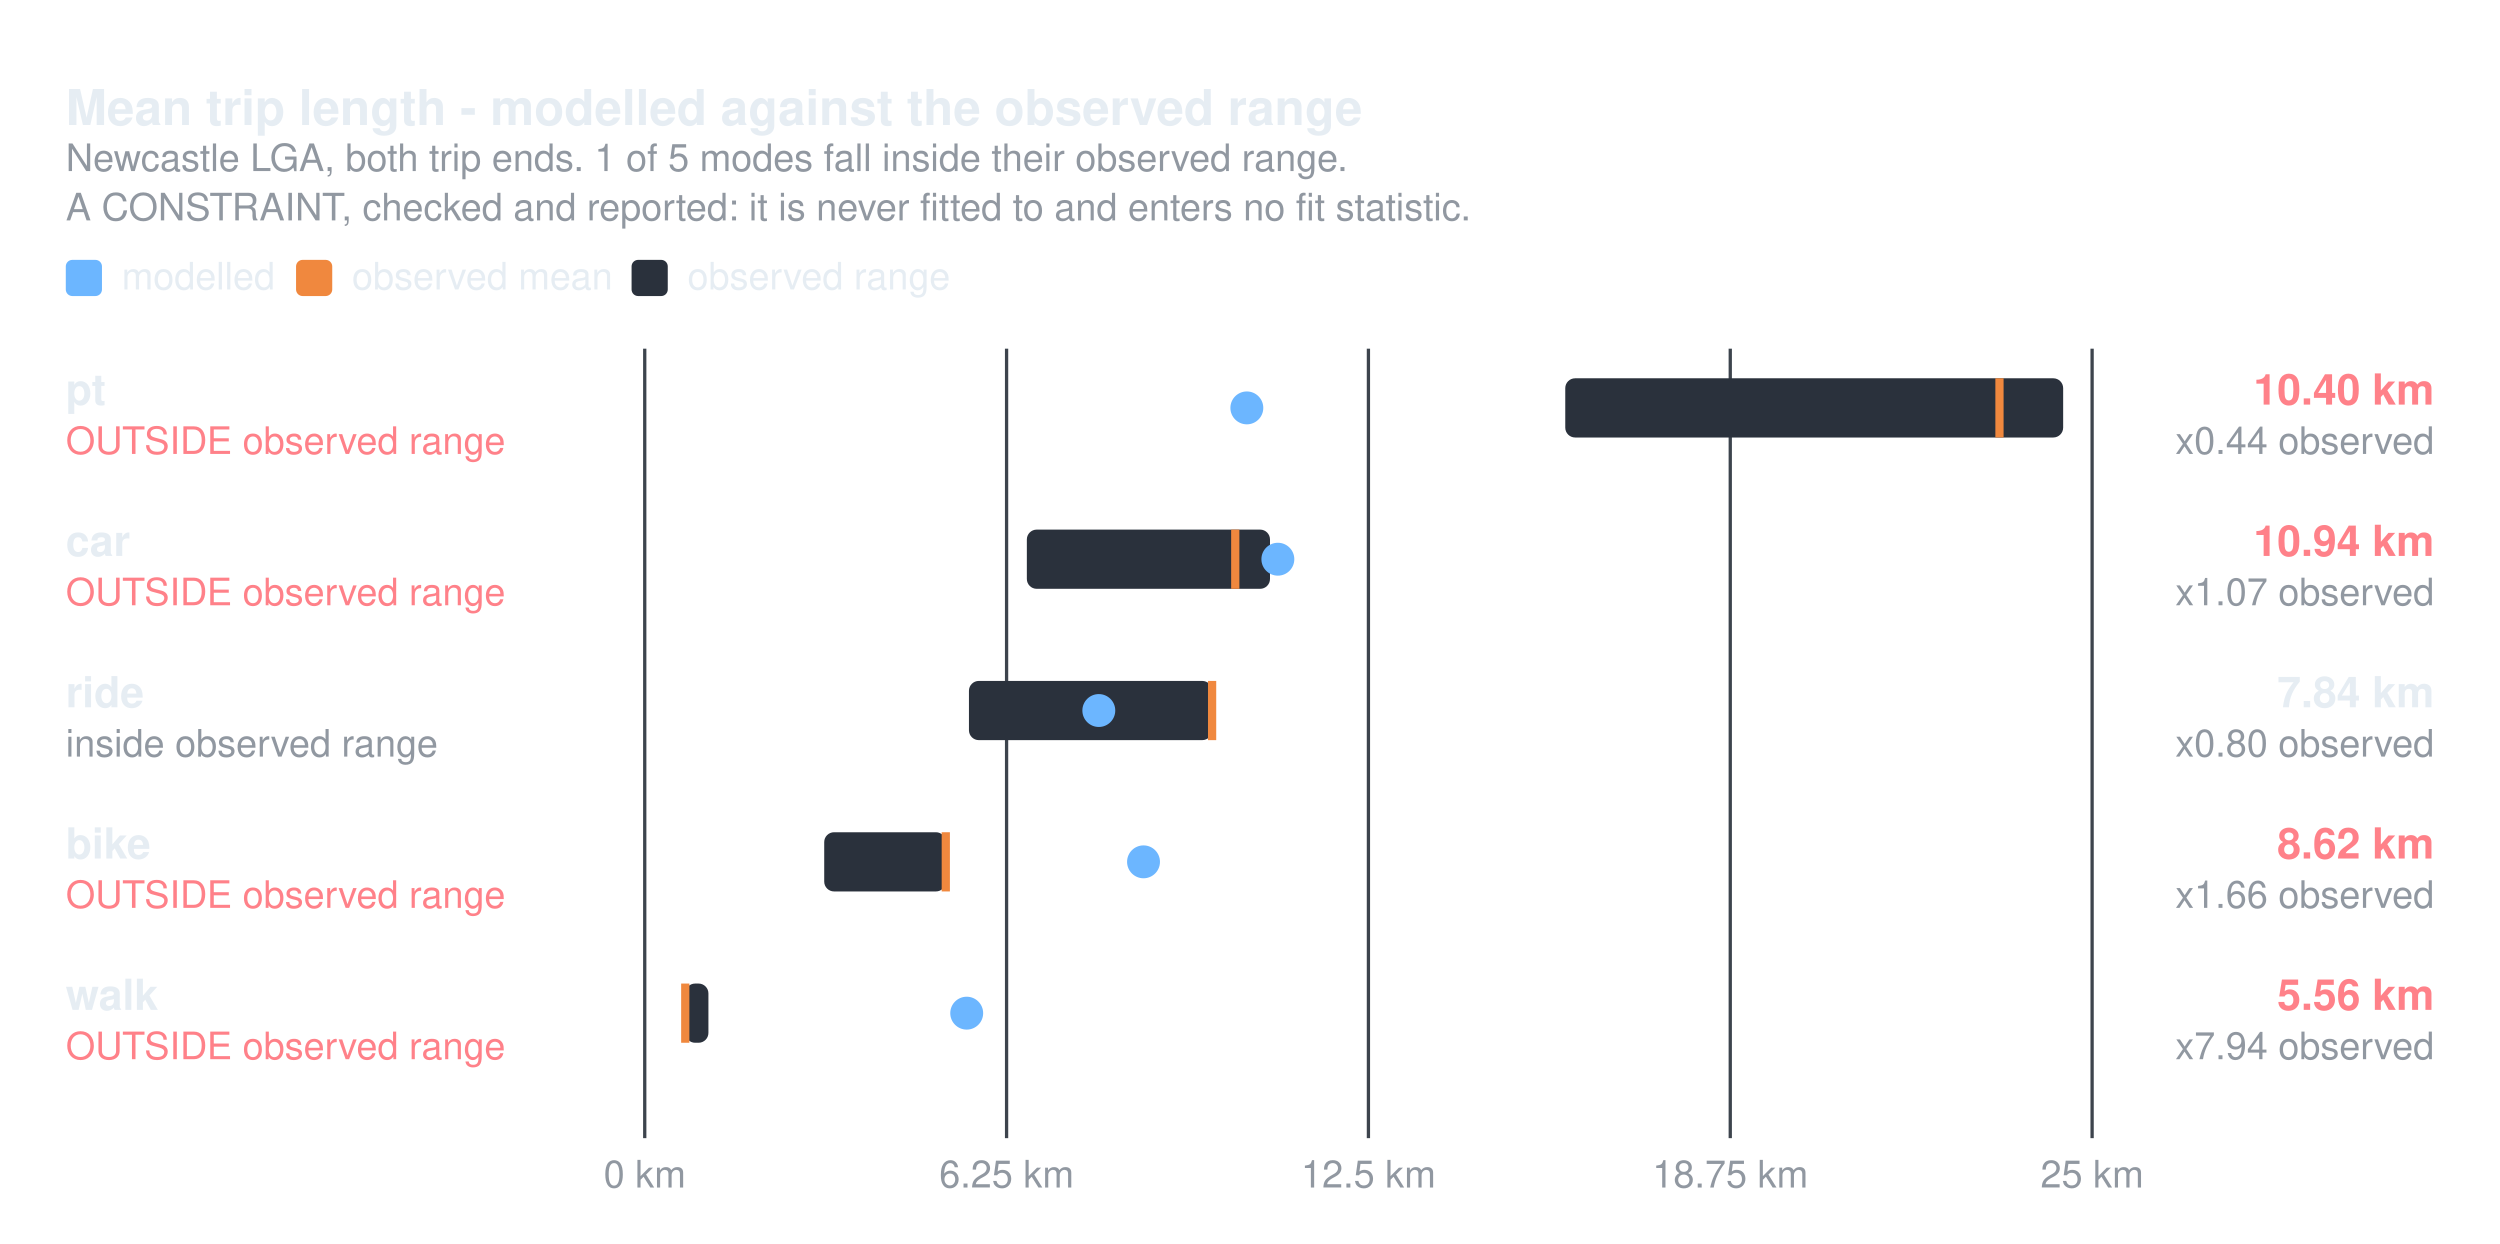
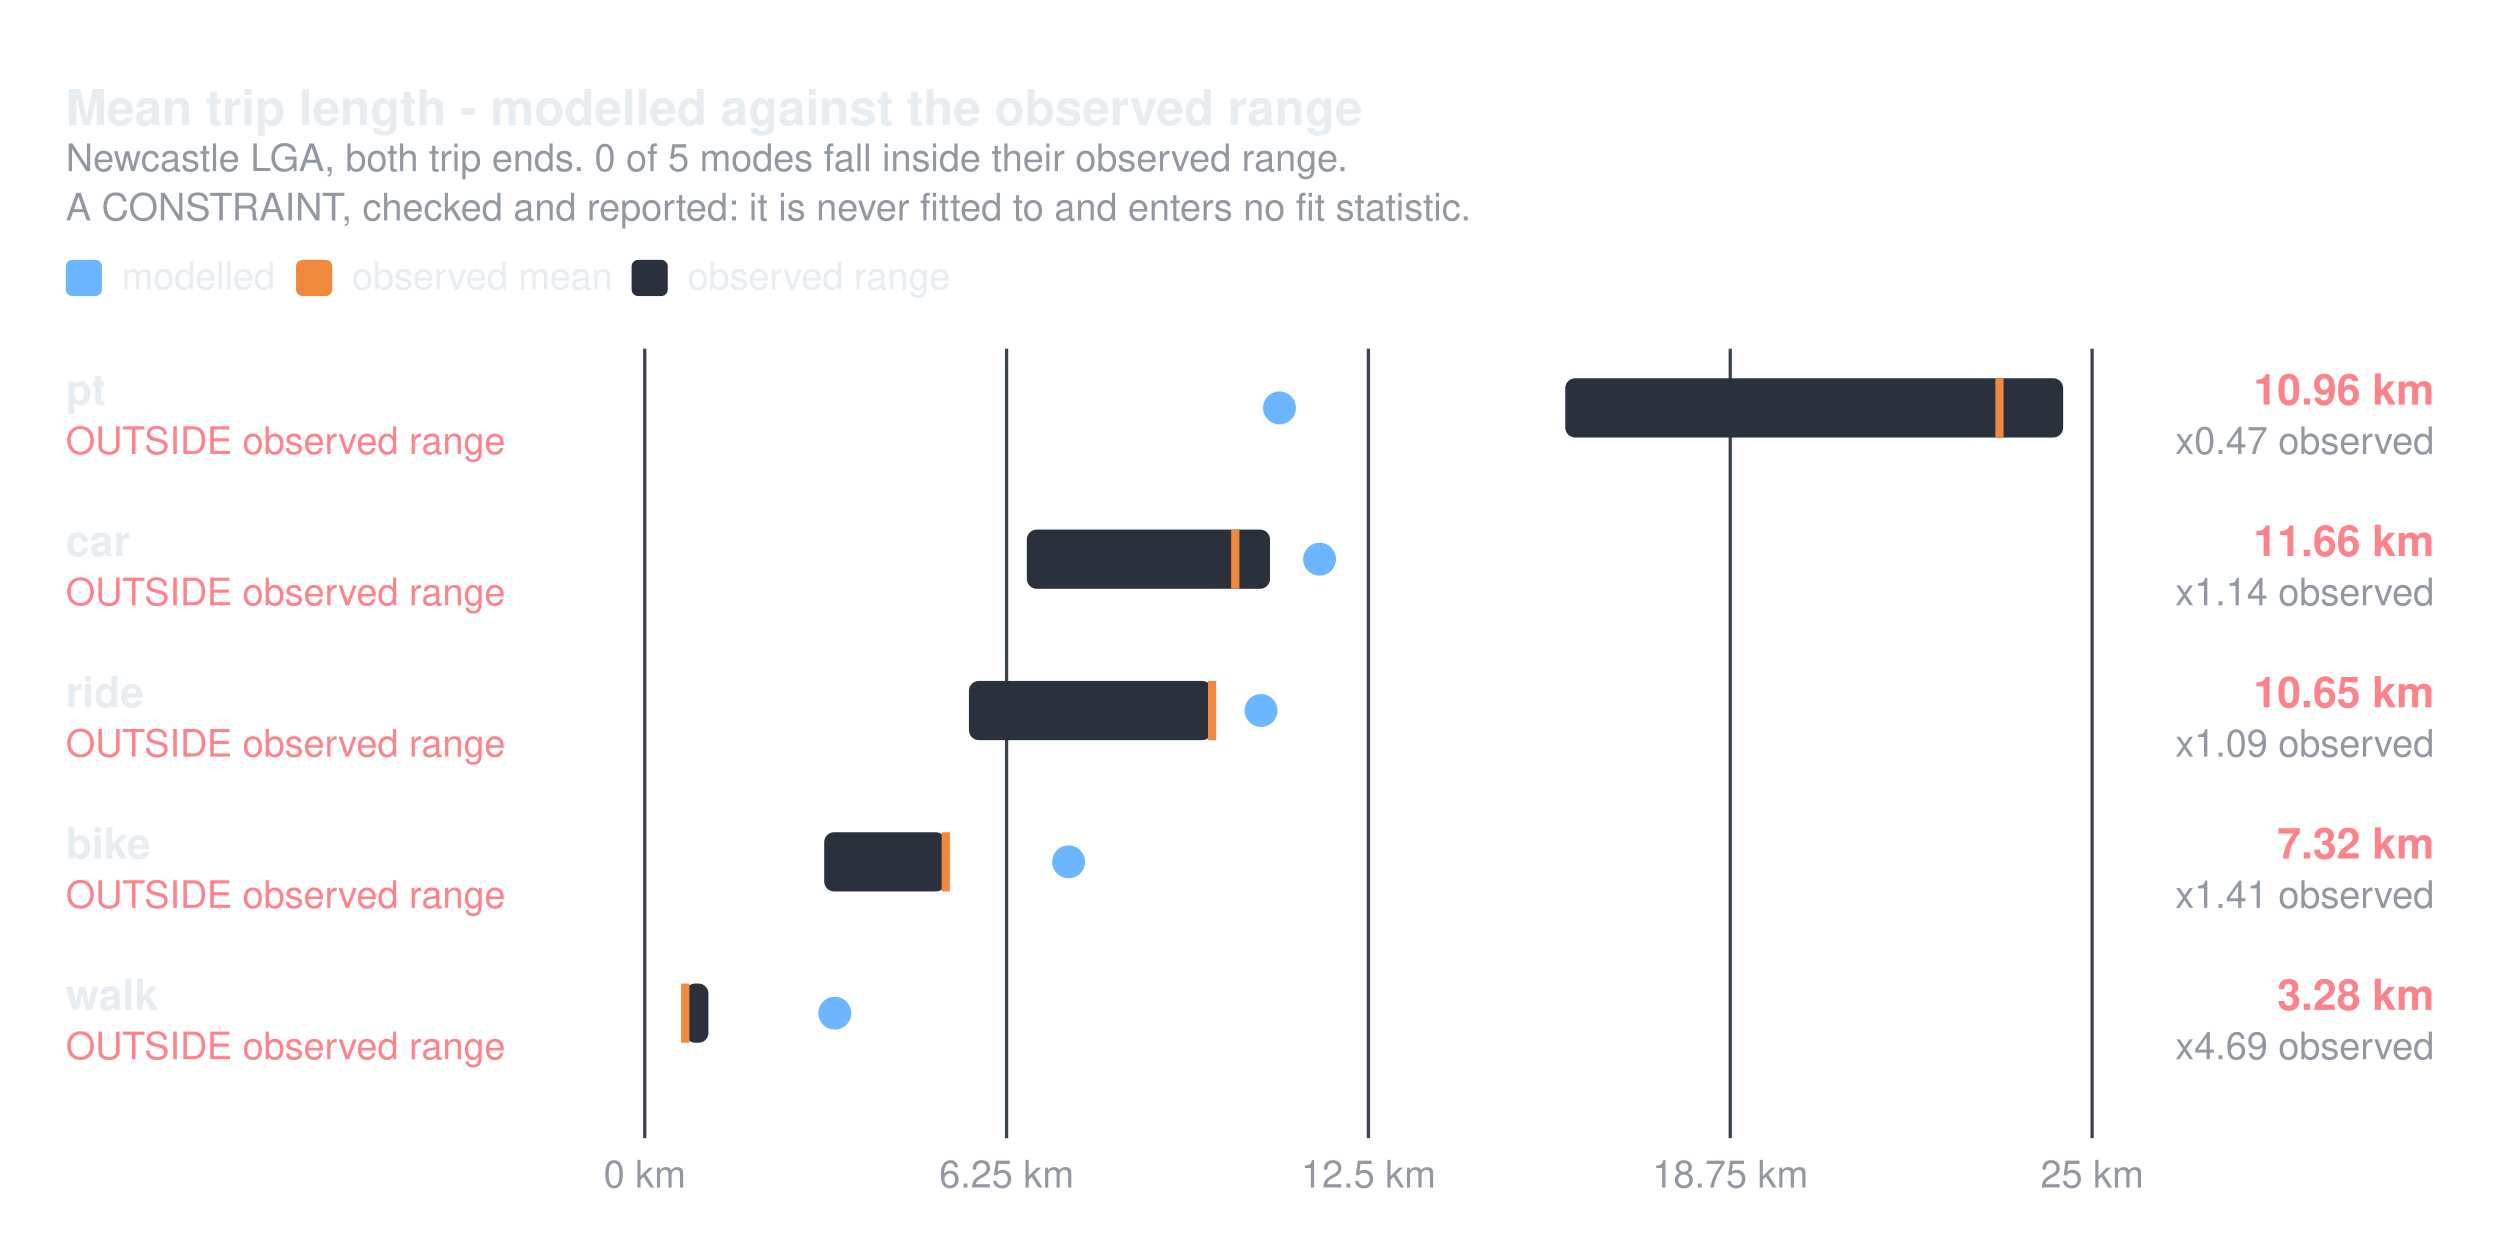
<svg xmlns="http://www.w3.org/2000/svg" width="760" height="378" viewBox="0 0 760 378" font-family="-apple-system, BlinkMacSystemFont, &quot;Segoe UI&quot;, Helvetica, Arial, sans-serif" role="img" aria-label="Trip length against the observed range">
  <text x="20" y="38" font-size="15" fill="#e6edf3" font-weight="600">Mean trip length - modelled against the observed range</text>
-   <text x="20" y="52" font-size="11.5" fill="#9198a1">Newcastle LGA, both trip ends. 1 of 5 modes fall inside their observed range.</text>
+   <text x="20" y="52" font-size="11.5" fill="#9198a1">Newcastle LGA, both trip ends. 0 of 5 modes fall inside their observed range.</text>
  <text x="20" y="67" font-size="11.5" fill="#9198a1">A CONSTRAINT, checked and reported: it is never fitted to and enters no fit statistic.</text>
  <rect x="20" y="79" width="11" height="11" fill="#6cb6ff" rx="2" />
  <text x="37" y="88" font-size="11.5" fill="#e6edf3">modelled</text>
  <rect x="90" y="79" width="11" height="11" fill="#f0883e" rx="2" />
  <text x="107" y="88" font-size="11.5" fill="#e6edf3">observed mean</text>
  <rect x="192" y="79" width="11" height="11" fill="#2a313c" rx="2" />
  <text x="209" y="88" font-size="11.5" fill="#e6edf3">observed range</text>
  <line x1="196" y1="106" x2="196" y2="346" stroke="#3d444d" stroke-width="1" />
  <text x="196" y="361" font-size="11.5" fill="#9198a1" text-anchor="middle">0 km</text>
  <line x1="306" y1="106" x2="306" y2="346" stroke="#3d444d" stroke-width="1" />
  <text x="306" y="361" font-size="11.5" fill="#9198a1" text-anchor="middle">6.25 km</text>
  <line x1="416" y1="106" x2="416" y2="346" stroke="#3d444d" stroke-width="1" />
  <text x="416" y="361" font-size="11.5" fill="#9198a1" text-anchor="middle">12.5 km</text>
  <line x1="526" y1="106" x2="526" y2="346" stroke="#3d444d" stroke-width="1" />
  <text x="526" y="361" font-size="11.5" fill="#9198a1" text-anchor="middle">18.75 km</text>
  <line x1="636" y1="106" x2="636" y2="346" stroke="#3d444d" stroke-width="1" />
  <text x="636" y="361" font-size="11.5" fill="#9198a1" text-anchor="middle">25 km</text>
  <text x="20" y="123" font-size="13" fill="#e6edf3" font-weight="600">pt</text>
  <text x="20" y="138" font-size="11.5" fill="#ff8189">OUTSIDE observed range</text>
  <rect x="475.84" y="115" width="151.36" height="18" fill="#2a313c" rx="3" />
  <line x1="607.84" y1="115" x2="607.84" y2="133" stroke="#f0883e" stroke-width="2.5" />
-   <circle cx="379.04" cy="124" r="5" fill="#6cb6ff" />
-   <text x="740" y="123" font-size="13" fill="#ff8189" text-anchor="end" font-weight="600">10.40 km</text>
-   <text x="740" y="138" font-size="11.5" fill="#9198a1" text-anchor="end">x0.44 observed</text>
+   <circle cx="388.96" cy="124" r="5" fill="#6cb6ff" />
+   <text x="740" y="123" font-size="13" fill="#ff8189" text-anchor="end" font-weight="600">10.96 km</text>
+   <text x="740" y="138" font-size="11.5" fill="#9198a1" text-anchor="end">x0.47 observed</text>
  <text x="20" y="169" font-size="13" fill="#e6edf3" font-weight="600">car</text>
  <text x="20" y="184" font-size="11.5" fill="#ff8189">OUTSIDE observed range</text>
  <rect x="312.16" y="161" width="73.92" height="18" fill="#2a313c" rx="3" />
  <line x1="375.52" y1="161" x2="375.52" y2="179" stroke="#f0883e" stroke-width="2.5" />
-   <circle cx="388.47" cy="170" r="5" fill="#6cb6ff" />
-   <text x="740" y="169" font-size="13" fill="#ff8189" text-anchor="end" font-weight="600">10.94 km</text>
-   <text x="740" y="184" font-size="11.5" fill="#9198a1" text-anchor="end">x1.07 observed</text>
+   <circle cx="401.15" cy="170" r="5" fill="#6cb6ff" />
+   <text x="740" y="169" font-size="13" fill="#ff8189" text-anchor="end" font-weight="600">11.66 km</text>
+   <text x="740" y="184" font-size="11.5" fill="#9198a1" text-anchor="end">x1.14 observed</text>
  <text x="20" y="215" font-size="13" fill="#e6edf3" font-weight="600">ride</text>
-   <text x="20" y="230" font-size="11.5" fill="#9198a1">inside observed range</text>
+   <text x="20" y="230" font-size="11.5" fill="#ff8189">OUTSIDE observed range</text>
  <rect x="294.56" y="207" width="73.92" height="18" fill="#2a313c" rx="3" />
  <line x1="368.48" y1="207" x2="368.48" y2="225" stroke="#f0883e" stroke-width="2.5" />
-   <circle cx="334.04" cy="216" r="5" fill="#6cb6ff" />
-   <text x="740" y="215" font-size="13" fill="#e6edf3" text-anchor="end" font-weight="600">7.84 km</text>
-   <text x="740" y="230" font-size="11.5" fill="#9198a1" text-anchor="end">x0.80 observed</text>
+   <circle cx="383.36" cy="216" r="5" fill="#6cb6ff" />
+   <text x="740" y="215" font-size="13" fill="#ff8189" text-anchor="end" font-weight="600">10.65 km</text>
+   <text x="740" y="230" font-size="11.5" fill="#9198a1" text-anchor="end">x1.09 observed</text>
  <text x="20" y="261" font-size="13" fill="#e6edf3" font-weight="600">bike</text>
  <text x="20" y="276" font-size="11.5" fill="#ff8189">OUTSIDE observed range</text>
  <rect x="250.56" y="253" width="36.96" height="18" fill="#2a313c" rx="3" />
  <line x1="287.52" y1="253" x2="287.52" y2="271" stroke="#f0883e" stroke-width="2.5" />
-   <circle cx="347.63" cy="262" r="5" fill="#6cb6ff" />
-   <text x="740" y="261" font-size="13" fill="#ff8189" text-anchor="end" font-weight="600">8.62 km</text>
-   <text x="740" y="276" font-size="11.5" fill="#9198a1" text-anchor="end">x1.66 observed</text>
+   <circle cx="324.86" cy="262" r="5" fill="#6cb6ff" />
+   <text x="740" y="261" font-size="13" fill="#ff8189" text-anchor="end" font-weight="600">7.32 km</text>
+   <text x="740" y="276" font-size="11.5" fill="#9198a1" text-anchor="end">x1.41 observed</text>
  <text x="20" y="307" font-size="13" fill="#e6edf3" font-weight="600">walk</text>
  <text x="20" y="322" font-size="11.5" fill="#ff8189">OUTSIDE observed range</text>
  <rect x="208.32" y="299" width="7.04" height="18" fill="#2a313c" rx="3" />
  <line x1="208.32" y1="299" x2="208.32" y2="317" stroke="#f0883e" stroke-width="2.5" />
-   <circle cx="293.88" cy="308" r="5" fill="#6cb6ff" />
-   <text x="740" y="307" font-size="13" fill="#ff8189" text-anchor="end" font-weight="600">5.56 km</text>
-   <text x="740" y="322" font-size="11.5" fill="#9198a1" text-anchor="end">x7.94 observed</text>
+   <circle cx="253.78" cy="308" r="5" fill="#6cb6ff" />
+   <text x="740" y="307" font-size="13" fill="#ff8189" text-anchor="end" font-weight="600">3.28 km</text>
+   <text x="740" y="322" font-size="11.5" fill="#9198a1" text-anchor="end">x4.69 observed</text>
</svg>
